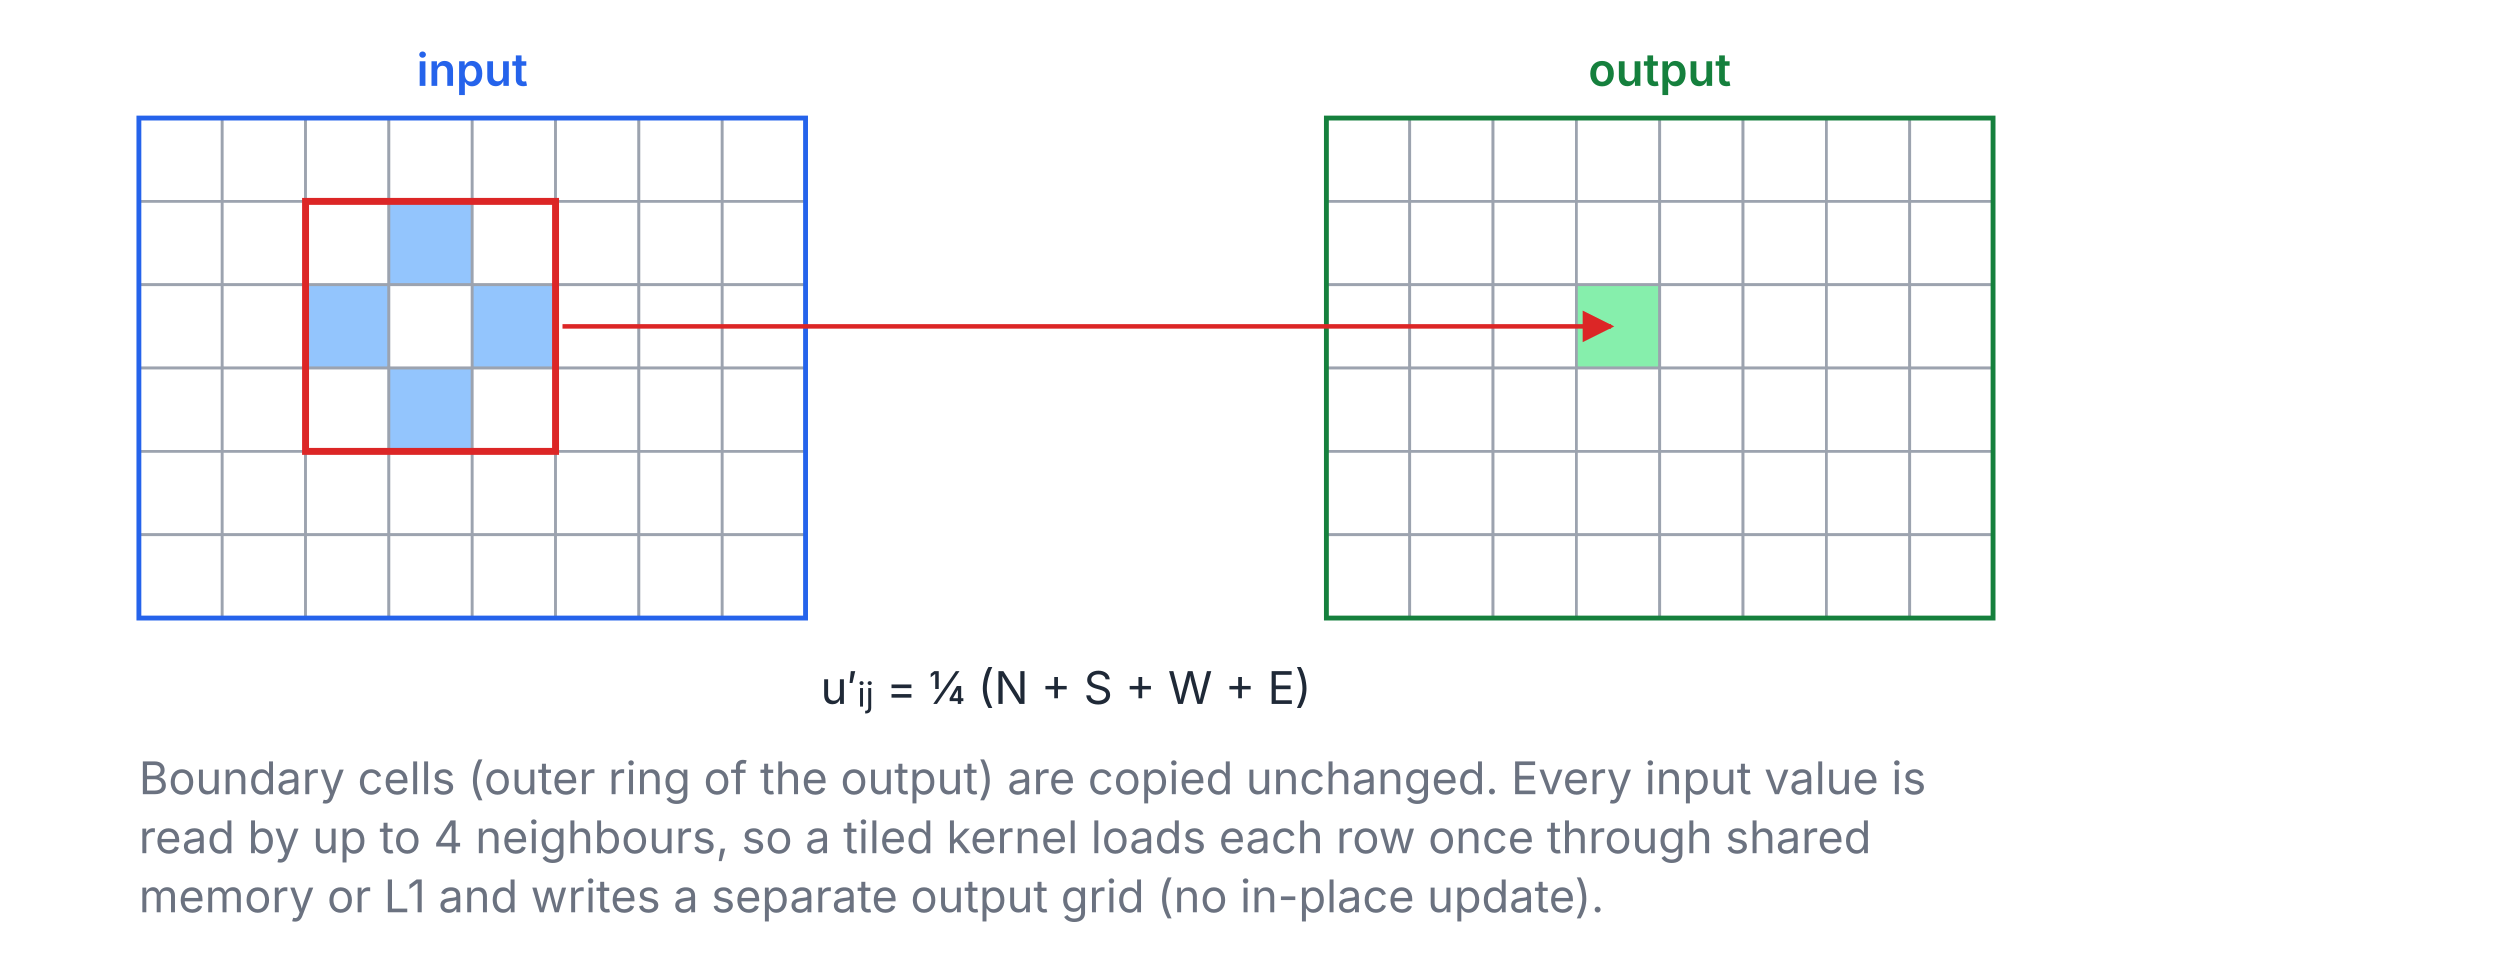
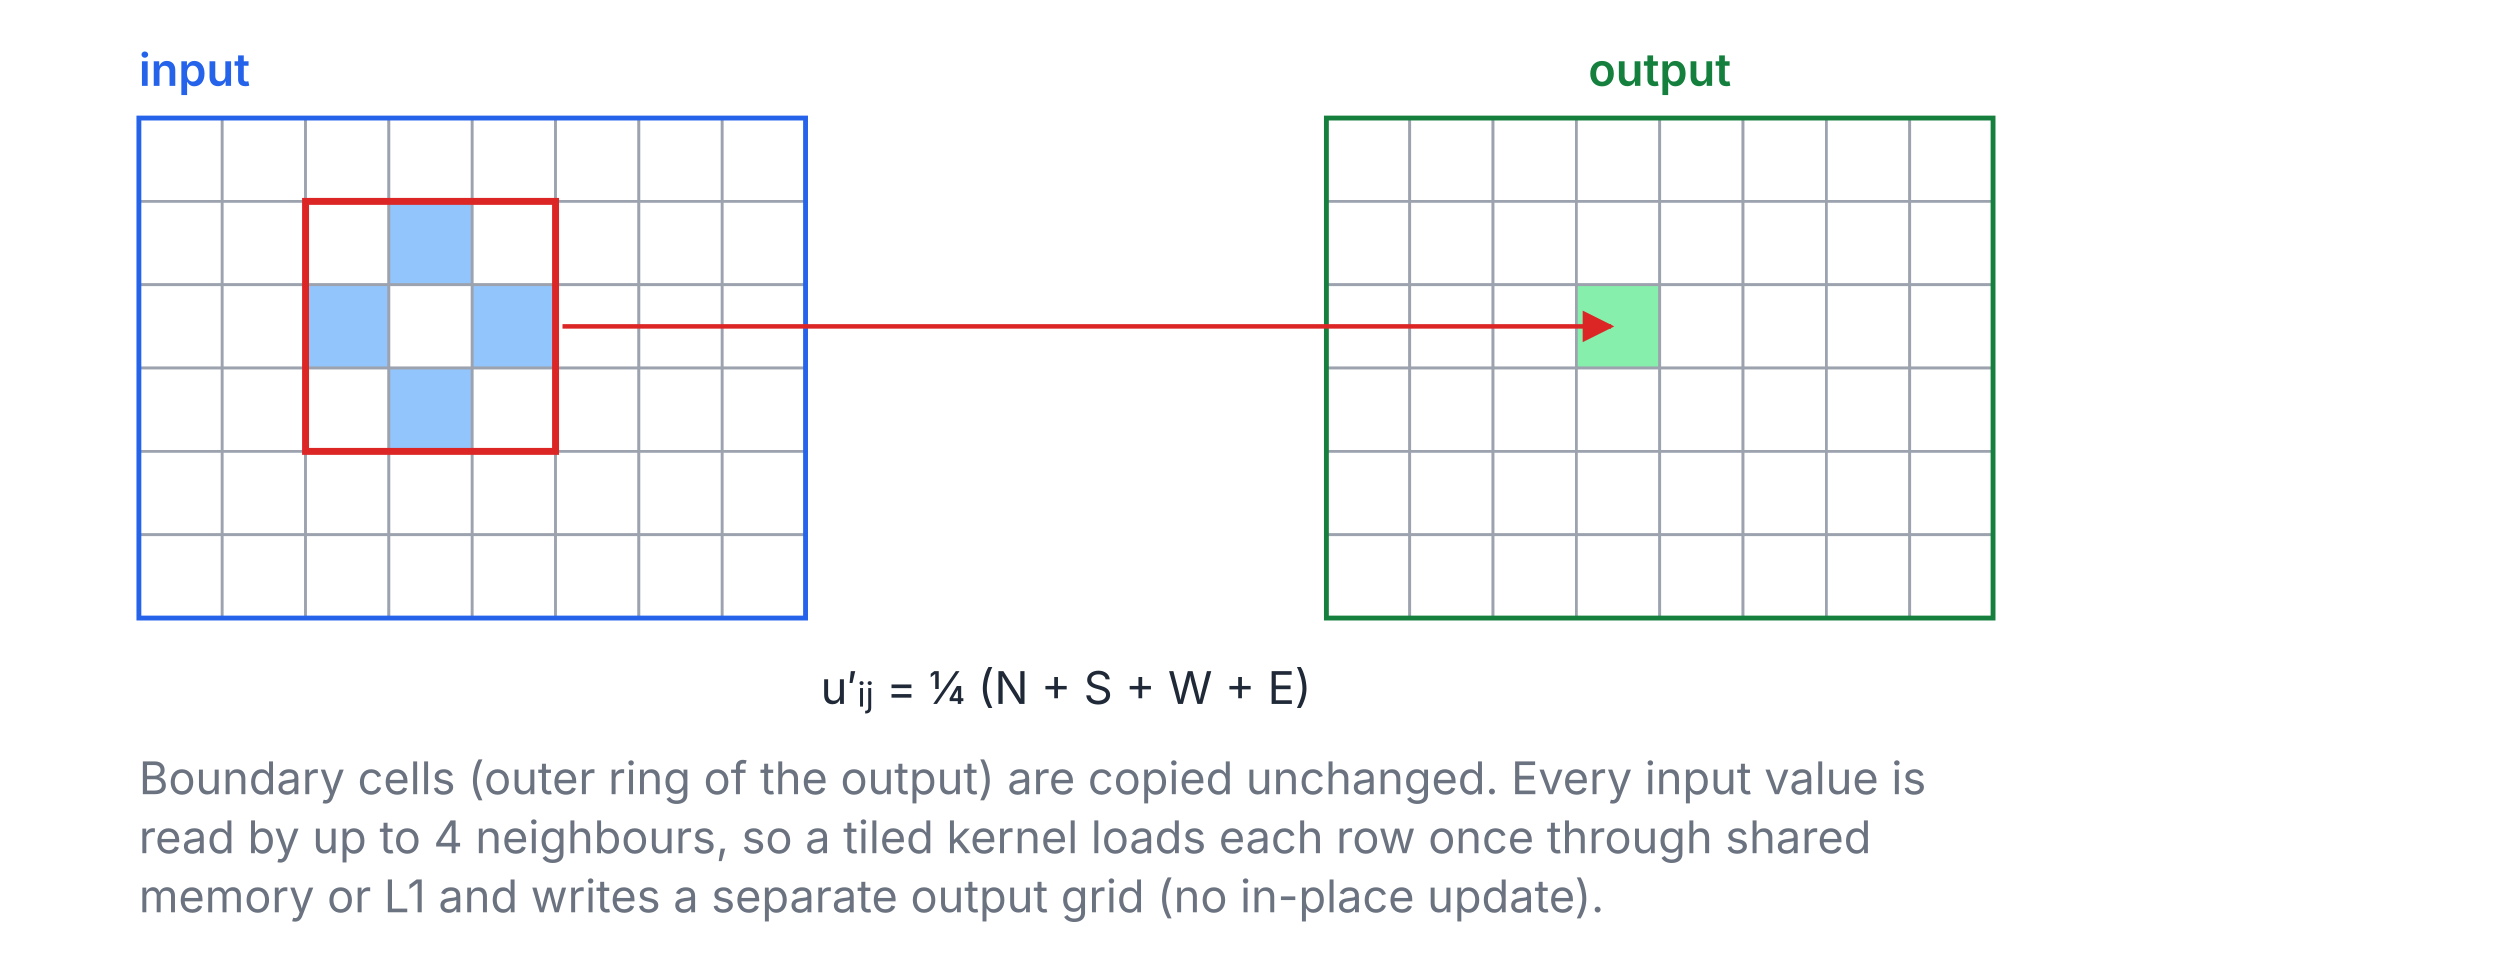
<svg xmlns="http://www.w3.org/2000/svg" viewBox="0 0 720 280" width="720" height="280" class="fig-svg" role="img">
  <style>.fig-paper{fill:var(--fig-paper,#ffffff)}.fig-panel{fill:var(--fig-panel,#f8fafc)}.fig-none{fill:none}.s-ink{stroke:var(--fig-ink,#1f2937)}.t-ink{fill:var(--fig-ink,#1f2937)}.f-ink{fill:var(--fig-ink-soft,#f3f4f6)}.f-ink2{fill:var(--fig-ink-mid,#e5e7eb)}.k-ink{fill:var(--fig-ink,#1f2937)}.s-muted{stroke:var(--fig-muted,#6b7280)}.t-muted{fill:var(--fig-muted,#6b7280)}.f-muted{fill:var(--fig-muted-soft,#f9fafb)}.f-muted2{fill:var(--fig-muted-mid,#e5e7eb)}.k-muted{fill:var(--fig-muted,#6b7280)}.s-line{stroke:var(--fig-line,#9ca3af)}.t-line{fill:var(--fig-line,#9ca3af)}.f-line{fill:var(--fig-line-soft,#f3f4f6)}.f-line2{fill:var(--fig-line-mid,#d1d5db)}.k-line{fill:var(--fig-line,#9ca3af)}.s-a{stroke:var(--fig-a,#2563eb)}.t-a{fill:var(--fig-a,#2563eb)}.f-a{fill:var(--fig-a-soft,#dbeafe)}.f-a2{fill:var(--fig-a-mid,#93c5fd)}.k-a{fill:var(--fig-a,#2563eb)}.s-b{stroke:var(--fig-b,#c2410c)}.t-b{fill:var(--fig-b,#c2410c)}.f-b{fill:var(--fig-b-soft,#ffedd5)}.f-b2{fill:var(--fig-b-mid,#fdba74)}.k-b{fill:var(--fig-b,#c2410c)}.s-c{stroke:var(--fig-c,#15803d)}.t-c{fill:var(--fig-c,#15803d)}.f-c{fill:var(--fig-c-soft,#dcfce7)}.f-c2{fill:var(--fig-c-mid,#86efac)}.k-c{fill:var(--fig-c,#15803d)}.s-d{stroke:var(--fig-d,#7c3aed)}.t-d{fill:var(--fig-d,#7c3aed)}.f-d{fill:var(--fig-d-soft,#ede9fe)}.f-d2{fill:var(--fig-d-mid,#c4b5fd)}.k-d{fill:var(--fig-d,#7c3aed)}.s-hl{stroke:var(--fig-hl,#dc2626)}.t-hl{fill:var(--fig-hl,#dc2626)}.f-hl{fill:var(--fig-hl-soft,#fee2e2)}.f-hl2{fill:var(--fig-hl-mid,#fca5a5)}.k-hl{fill:var(--fig-hl,#dc2626)}.fig-txt{font-family:Inter,system-ui,-apple-system,'Segoe UI',sans-serif;font-size:15px}.fig-mono{font-family:'Ubuntu Mono',ui-monospace,Menlo,monospace;font-size:15px}.fig-small{font-size:13px}.fig-tiny{font-size:11px}.fig-big{font-size:17px}.fig-plate{fill:var(--fig-paper,#ffffff);fill-opacity:.92}.fig-bold{font-weight:600}.fig-it{font-style:italic}</style>
  <defs>
    <marker id="leetgpu-069-jacobi-stencil-2d-ah-ink" viewBox="0 0 10 10" refX="9" refY="5" markerWidth="7" markerHeight="7" orient="auto-start-reverse">
      <path d="M0,0 L10,5 L0,10 z" class="k-ink" />
    </marker>
    <marker id="leetgpu-069-jacobi-stencil-2d-ah-muted" viewBox="0 0 10 10" refX="9" refY="5" markerWidth="7" markerHeight="7" orient="auto-start-reverse">
      <path d="M0,0 L10,5 L0,10 z" class="k-muted" />
    </marker>
    <marker id="leetgpu-069-jacobi-stencil-2d-ah-a" viewBox="0 0 10 10" refX="9" refY="5" markerWidth="7" markerHeight="7" orient="auto-start-reverse">
      <path d="M0,0 L10,5 L0,10 z" class="k-a" />
    </marker>
    <marker id="leetgpu-069-jacobi-stencil-2d-ah-b" viewBox="0 0 10 10" refX="9" refY="5" markerWidth="7" markerHeight="7" orient="auto-start-reverse">
      <path d="M0,0 L10,5 L0,10 z" class="k-b" />
    </marker>
    <marker id="leetgpu-069-jacobi-stencil-2d-ah-c" viewBox="0 0 10 10" refX="9" refY="5" markerWidth="7" markerHeight="7" orient="auto-start-reverse">
      <path d="M0,0 L10,5 L0,10 z" class="k-c" />
    </marker>
    <marker id="leetgpu-069-jacobi-stencil-2d-ah-d" viewBox="0 0 10 10" refX="9" refY="5" markerWidth="7" markerHeight="7" orient="auto-start-reverse">
      <path d="M0,0 L10,5 L0,10 z" class="k-d" />
    </marker>
    <marker id="leetgpu-069-jacobi-stencil-2d-ah-hl" viewBox="0 0 10 10" refX="9" refY="5" markerWidth="7" markerHeight="7" orient="auto-start-reverse">
      <path d="M0,0 L10,5 L0,10 z" class="k-hl" />
    </marker>
  </defs>
  <rect x="0" y="0" width="720" height="280" class="fig-paper" />
  <rect x="40" y="34" width="24" height="24" rx="0" class="fig-paper s-line" stroke-width="0.8" />
  <rect x="64" y="34" width="24" height="24" rx="0" class="fig-paper s-line" stroke-width="0.8" />
  <rect x="88" y="34" width="24" height="24" rx="0" class="fig-paper s-line" stroke-width="0.8" />
  <rect x="112" y="34" width="24" height="24" rx="0" class="fig-paper s-line" stroke-width="0.8" />
  <rect x="136" y="34" width="24" height="24" rx="0" class="fig-paper s-line" stroke-width="0.8" />
  <rect x="160" y="34" width="24" height="24" rx="0" class="fig-paper s-line" stroke-width="0.8" />
  <rect x="184" y="34" width="24" height="24" rx="0" class="fig-paper s-line" stroke-width="0.8" />
  <rect x="208" y="34" width="24" height="24" rx="0" class="fig-paper s-line" stroke-width="0.8" />
  <rect x="40" y="58" width="24" height="24" rx="0" class="fig-paper s-line" stroke-width="0.8" />
  <rect x="64" y="58" width="24" height="24" rx="0" class="fig-paper s-line" stroke-width="0.8" />
  <rect x="88" y="58" width="24" height="24" rx="0" class="fig-paper s-line" stroke-width="0.8" />
  <rect x="112" y="58" width="24" height="24" rx="0" class="f-a2 s-line" stroke-width="0.8" />
  <rect x="136" y="58" width="24" height="24" rx="0" class="fig-paper s-line" stroke-width="0.8" />
  <rect x="160" y="58" width="24" height="24" rx="0" class="fig-paper s-line" stroke-width="0.8" />
  <rect x="184" y="58" width="24" height="24" rx="0" class="fig-paper s-line" stroke-width="0.8" />
  <rect x="208" y="58" width="24" height="24" rx="0" class="fig-paper s-line" stroke-width="0.8" />
  <rect x="40" y="82" width="24" height="24" rx="0" class="fig-paper s-line" stroke-width="0.8" />
  <rect x="64" y="82" width="24" height="24" rx="0" class="fig-paper s-line" stroke-width="0.8" />
  <rect x="88" y="82" width="24" height="24" rx="0" class="f-a2 s-line" stroke-width="0.8" />
  <rect x="112" y="82" width="24" height="24" rx="0" class="fig-paper s-line" stroke-width="0.8" />
  <rect x="136" y="82" width="24" height="24" rx="0" class="f-a2 s-line" stroke-width="0.8" />
  <rect x="160" y="82" width="24" height="24" rx="0" class="fig-paper s-line" stroke-width="0.8" />
  <rect x="184" y="82" width="24" height="24" rx="0" class="fig-paper s-line" stroke-width="0.8" />
  <rect x="208" y="82" width="24" height="24" rx="0" class="fig-paper s-line" stroke-width="0.8" />
  <rect x="40" y="106" width="24" height="24" rx="0" class="fig-paper s-line" stroke-width="0.8" />
  <rect x="64" y="106" width="24" height="24" rx="0" class="fig-paper s-line" stroke-width="0.8" />
  <rect x="88" y="106" width="24" height="24" rx="0" class="fig-paper s-line" stroke-width="0.8" />
  <rect x="112" y="106" width="24" height="24" rx="0" class="f-a2 s-line" stroke-width="0.8" />
  <rect x="136" y="106" width="24" height="24" rx="0" class="fig-paper s-line" stroke-width="0.8" />
  <rect x="160" y="106" width="24" height="24" rx="0" class="fig-paper s-line" stroke-width="0.8" />
  <rect x="184" y="106" width="24" height="24" rx="0" class="fig-paper s-line" stroke-width="0.8" />
  <rect x="208" y="106" width="24" height="24" rx="0" class="fig-paper s-line" stroke-width="0.8" />
  <rect x="40" y="130" width="24" height="24" rx="0" class="fig-paper s-line" stroke-width="0.8" />
  <rect x="64" y="130" width="24" height="24" rx="0" class="fig-paper s-line" stroke-width="0.8" />
  <rect x="88" y="130" width="24" height="24" rx="0" class="fig-paper s-line" stroke-width="0.8" />
  <rect x="112" y="130" width="24" height="24" rx="0" class="fig-paper s-line" stroke-width="0.8" />
  <rect x="136" y="130" width="24" height="24" rx="0" class="fig-paper s-line" stroke-width="0.8" />
  <rect x="160" y="130" width="24" height="24" rx="0" class="fig-paper s-line" stroke-width="0.8" />
  <rect x="184" y="130" width="24" height="24" rx="0" class="fig-paper s-line" stroke-width="0.8" />
  <rect x="208" y="130" width="24" height="24" rx="0" class="fig-paper s-line" stroke-width="0.8" />
  <rect x="40" y="154" width="24" height="24" rx="0" class="fig-paper s-line" stroke-width="0.8" />
  <rect x="64" y="154" width="24" height="24" rx="0" class="fig-paper s-line" stroke-width="0.8" />
  <rect x="88" y="154" width="24" height="24" rx="0" class="fig-paper s-line" stroke-width="0.8" />
  <rect x="112" y="154" width="24" height="24" rx="0" class="fig-paper s-line" stroke-width="0.8" />
  <rect x="136" y="154" width="24" height="24" rx="0" class="fig-paper s-line" stroke-width="0.8" />
  <rect x="160" y="154" width="24" height="24" rx="0" class="fig-paper s-line" stroke-width="0.8" />
  <rect x="184" y="154" width="24" height="24" rx="0" class="fig-paper s-line" stroke-width="0.8" />
  <rect x="208" y="154" width="24" height="24" rx="0" class="fig-paper s-line" stroke-width="0.8" />
  <rect x="40" y="34" width="192" height="144" rx="0" class="fig-none s-a" stroke-width="1.4" />
-   <text x="136" y="20" text-anchor="middle" dominant-baseline="central" class="fig-txt t-a fig-small fig-bold">input</text>
+   <text x="40" y="20" text-anchor="start" dominant-baseline="central" class="fig-txt t-a fig-small fig-bold">input</text>
  <rect x="88" y="58" width="72" height="72" rx="0" class="fig-none s-hl" stroke-width="2" />
  <rect x="382" y="34" width="24" height="24" rx="0" class="fig-paper s-line" stroke-width="0.8" />
  <rect x="406" y="34" width="24" height="24" rx="0" class="fig-paper s-line" stroke-width="0.8" />
  <rect x="430" y="34" width="24" height="24" rx="0" class="fig-paper s-line" stroke-width="0.8" />
  <rect x="454" y="34" width="24" height="24" rx="0" class="fig-paper s-line" stroke-width="0.8" />
  <rect x="478" y="34" width="24" height="24" rx="0" class="fig-paper s-line" stroke-width="0.8" />
  <rect x="502" y="34" width="24" height="24" rx="0" class="fig-paper s-line" stroke-width="0.8" />
  <rect x="526" y="34" width="24" height="24" rx="0" class="fig-paper s-line" stroke-width="0.8" />
  <rect x="550" y="34" width="24" height="24" rx="0" class="fig-paper s-line" stroke-width="0.8" />
  <rect x="382" y="58" width="24" height="24" rx="0" class="fig-paper s-line" stroke-width="0.8" />
  <rect x="406" y="58" width="24" height="24" rx="0" class="fig-paper s-line" stroke-width="0.8" />
  <rect x="430" y="58" width="24" height="24" rx="0" class="fig-paper s-line" stroke-width="0.8" />
  <rect x="454" y="58" width="24" height="24" rx="0" class="fig-paper s-line" stroke-width="0.8" />
  <rect x="478" y="58" width="24" height="24" rx="0" class="fig-paper s-line" stroke-width="0.8" />
  <rect x="502" y="58" width="24" height="24" rx="0" class="fig-paper s-line" stroke-width="0.8" />
  <rect x="526" y="58" width="24" height="24" rx="0" class="fig-paper s-line" stroke-width="0.8" />
  <rect x="550" y="58" width="24" height="24" rx="0" class="fig-paper s-line" stroke-width="0.8" />
  <rect x="382" y="82" width="24" height="24" rx="0" class="fig-paper s-line" stroke-width="0.8" />
  <rect x="406" y="82" width="24" height="24" rx="0" class="fig-paper s-line" stroke-width="0.8" />
  <rect x="430" y="82" width="24" height="24" rx="0" class="fig-paper s-line" stroke-width="0.8" />
  <rect x="454" y="82" width="24" height="24" rx="0" class="f-c2 s-line" stroke-width="0.8" />
  <rect x="478" y="82" width="24" height="24" rx="0" class="fig-paper s-line" stroke-width="0.8" />
  <rect x="502" y="82" width="24" height="24" rx="0" class="fig-paper s-line" stroke-width="0.8" />
  <rect x="526" y="82" width="24" height="24" rx="0" class="fig-paper s-line" stroke-width="0.8" />
  <rect x="550" y="82" width="24" height="24" rx="0" class="fig-paper s-line" stroke-width="0.8" />
  <rect x="382" y="106" width="24" height="24" rx="0" class="fig-paper s-line" stroke-width="0.8" />
  <rect x="406" y="106" width="24" height="24" rx="0" class="fig-paper s-line" stroke-width="0.8" />
  <rect x="430" y="106" width="24" height="24" rx="0" class="fig-paper s-line" stroke-width="0.8" />
  <rect x="454" y="106" width="24" height="24" rx="0" class="fig-paper s-line" stroke-width="0.8" />
  <rect x="478" y="106" width="24" height="24" rx="0" class="fig-paper s-line" stroke-width="0.8" />
  <rect x="502" y="106" width="24" height="24" rx="0" class="fig-paper s-line" stroke-width="0.8" />
  <rect x="526" y="106" width="24" height="24" rx="0" class="fig-paper s-line" stroke-width="0.8" />
  <rect x="550" y="106" width="24" height="24" rx="0" class="fig-paper s-line" stroke-width="0.8" />
  <rect x="382" y="130" width="24" height="24" rx="0" class="fig-paper s-line" stroke-width="0.8" />
  <rect x="406" y="130" width="24" height="24" rx="0" class="fig-paper s-line" stroke-width="0.8" />
  <rect x="430" y="130" width="24" height="24" rx="0" class="fig-paper s-line" stroke-width="0.8" />
  <rect x="454" y="130" width="24" height="24" rx="0" class="fig-paper s-line" stroke-width="0.8" />
  <rect x="478" y="130" width="24" height="24" rx="0" class="fig-paper s-line" stroke-width="0.8" />
  <rect x="502" y="130" width="24" height="24" rx="0" class="fig-paper s-line" stroke-width="0.8" />
  <rect x="526" y="130" width="24" height="24" rx="0" class="fig-paper s-line" stroke-width="0.8" />
  <rect x="550" y="130" width="24" height="24" rx="0" class="fig-paper s-line" stroke-width="0.8" />
  <rect x="382" y="154" width="24" height="24" rx="0" class="fig-paper s-line" stroke-width="0.8" />
  <rect x="406" y="154" width="24" height="24" rx="0" class="fig-paper s-line" stroke-width="0.8" />
  <rect x="430" y="154" width="24" height="24" rx="0" class="fig-paper s-line" stroke-width="0.8" />
  <rect x="454" y="154" width="24" height="24" rx="0" class="fig-paper s-line" stroke-width="0.8" />
  <rect x="478" y="154" width="24" height="24" rx="0" class="fig-paper s-line" stroke-width="0.8" />
  <rect x="502" y="154" width="24" height="24" rx="0" class="fig-paper s-line" stroke-width="0.8" />
  <rect x="526" y="154" width="24" height="24" rx="0" class="fig-paper s-line" stroke-width="0.8" />
  <rect x="550" y="154" width="24" height="24" rx="0" class="fig-paper s-line" stroke-width="0.8" />
  <rect x="382" y="34" width="192" height="144" rx="0" class="fig-none s-c" stroke-width="1.4" />
  <text x="478" y="20" text-anchor="middle" dominant-baseline="central" class="fig-txt t-c fig-small fig-bold">output</text>
  <line x1="162" y1="94" x2="464" y2="94" class="s-hl" stroke-width="1.3" marker-end="url(#leetgpu-069-jacobi-stencil-2d-ah-hl)" />
  <text x="307" y="198" text-anchor="middle" dominant-baseline="central" class="fig-txt t-ink fig-small">u′<tspan baseline-shift="sub" font-size="75%">ij</tspan> = ¼ (N + S + W + E)</text>
  <text x="40" y="224" text-anchor="start" dominant-baseline="central" class="fig-txt t-muted fig-small">Boundary cells (outer ring of the output) are copied unchanged. Every input value is</text>
  <text x="40" y="241" text-anchor="start" dominant-baseline="central" class="fig-txt t-muted fig-small">read by up to 4 neighbours, so a tiled kernel loads each row once through shared</text>
  <text x="40" y="258" text-anchor="start" dominant-baseline="central" class="fig-txt t-muted fig-small">memory or L1 and writes a separate output grid (no in-place update).</text>
</svg>
